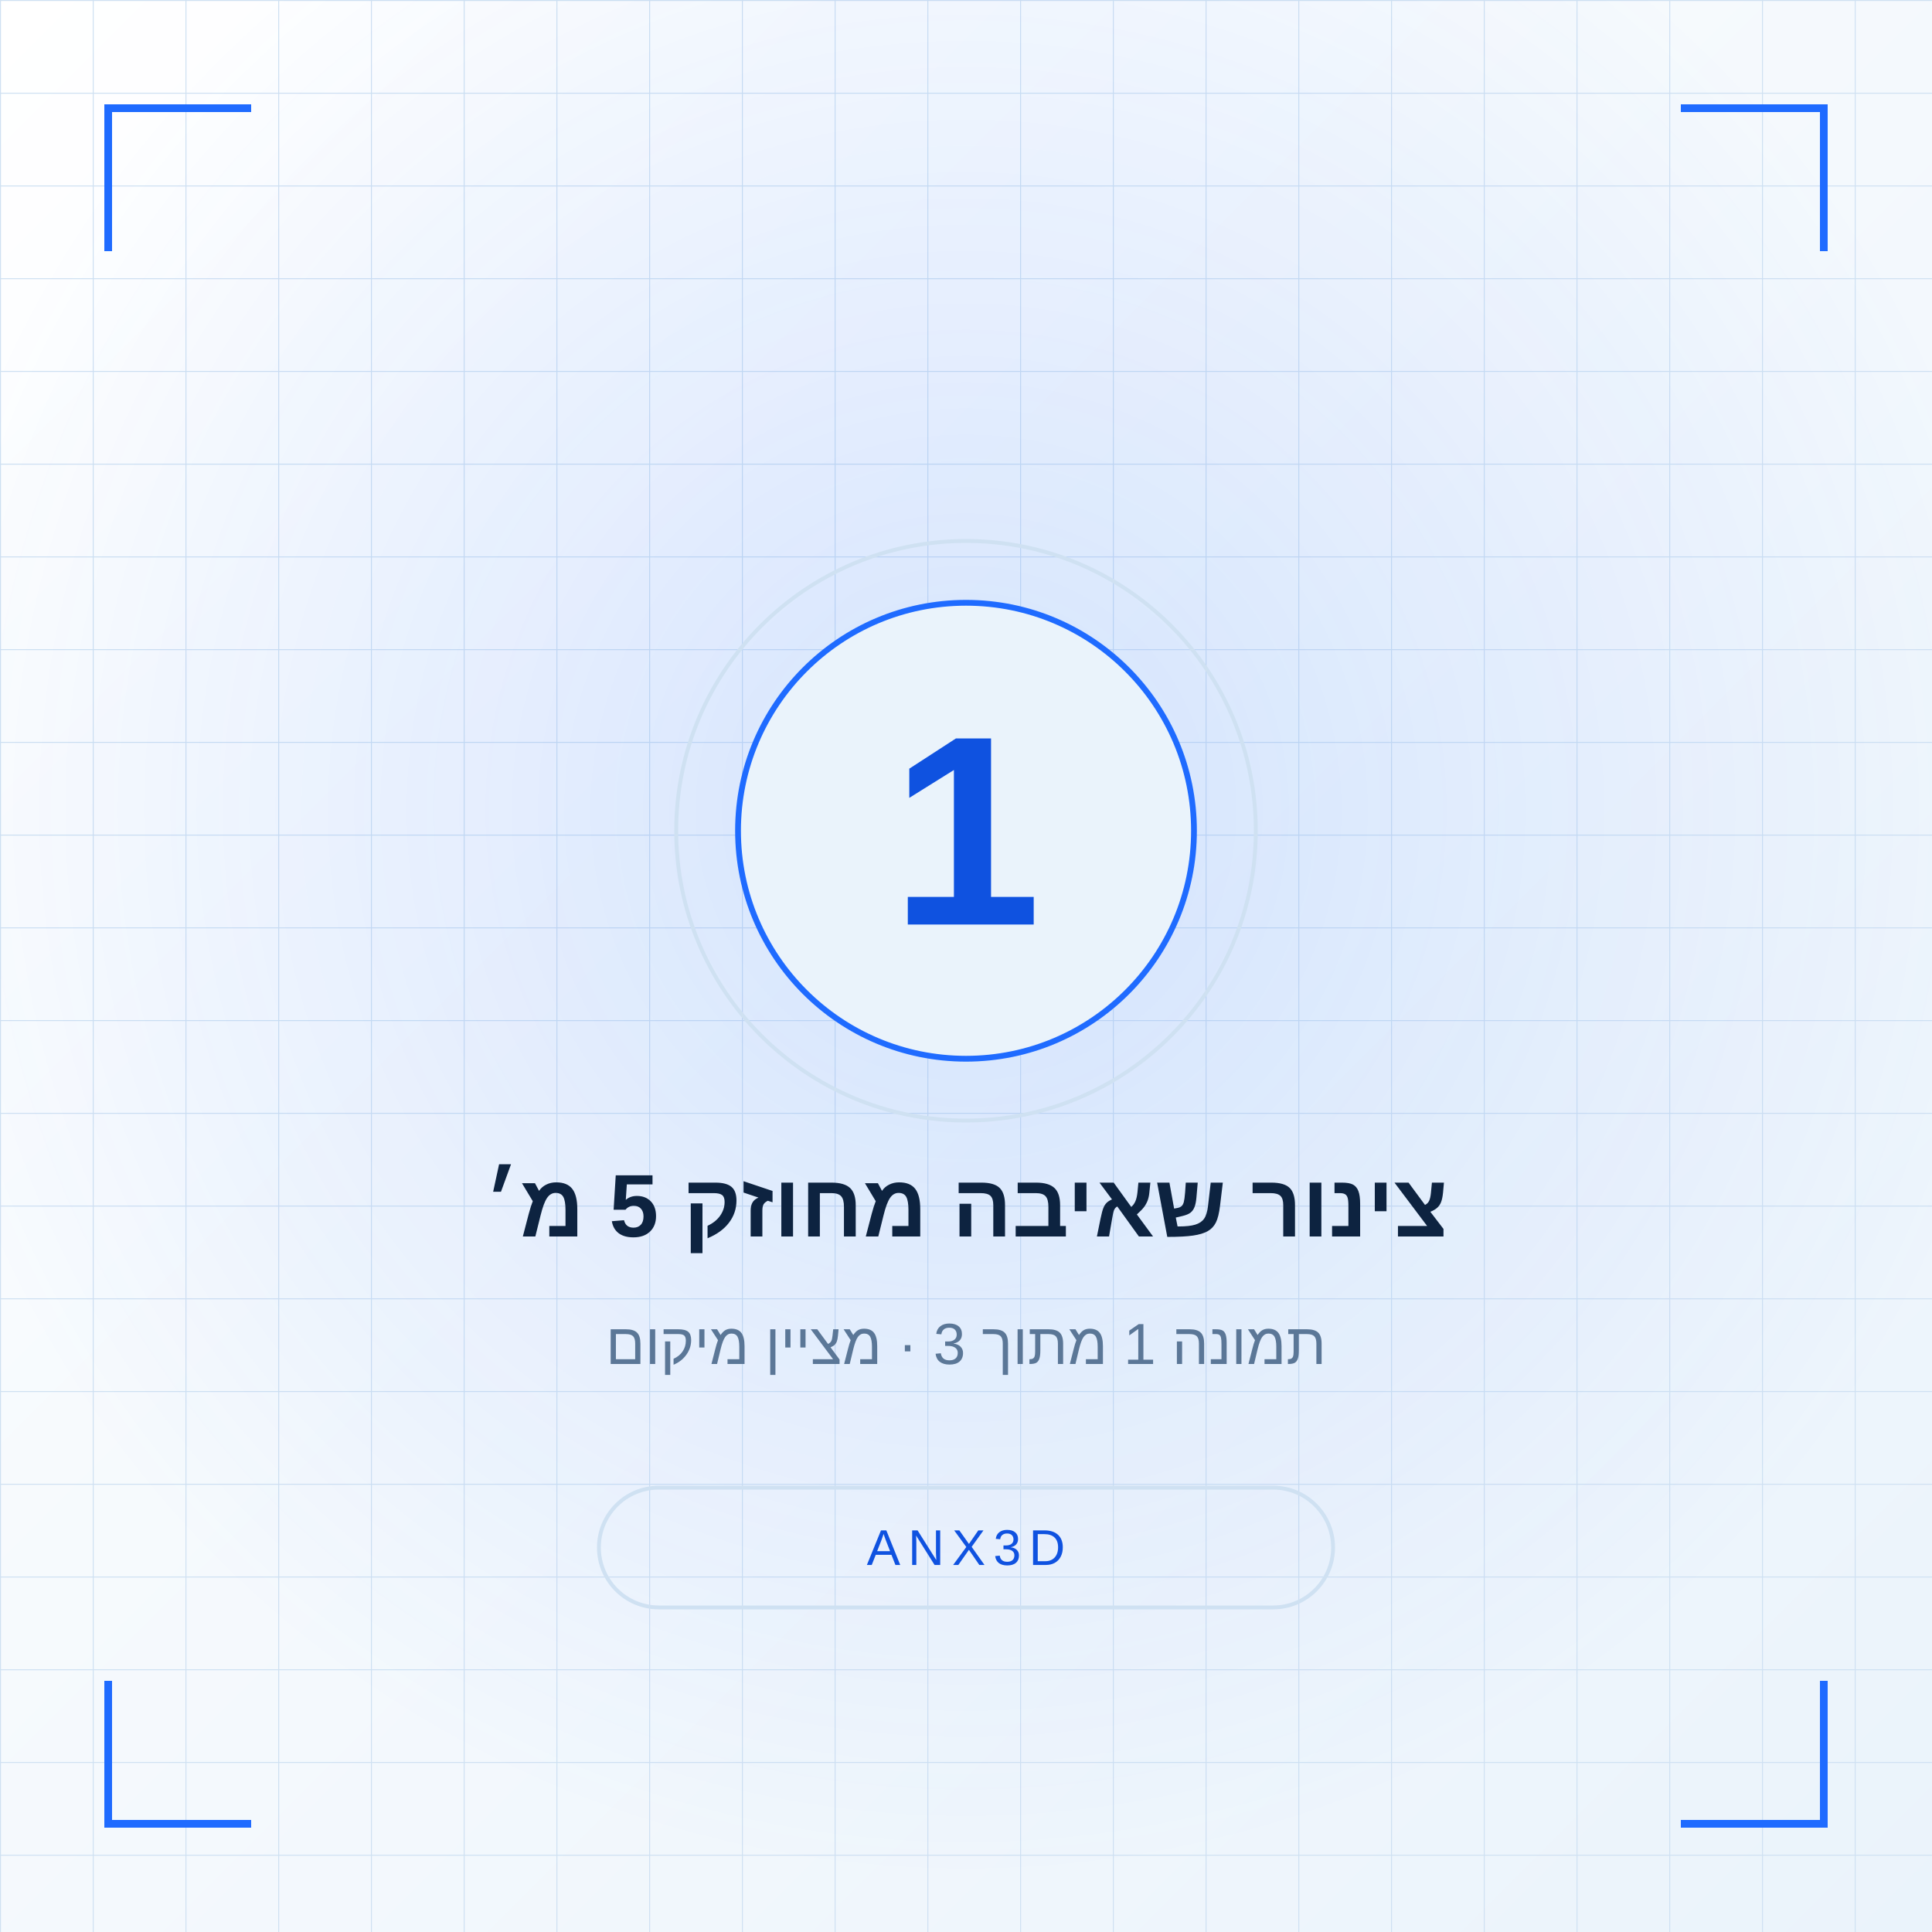
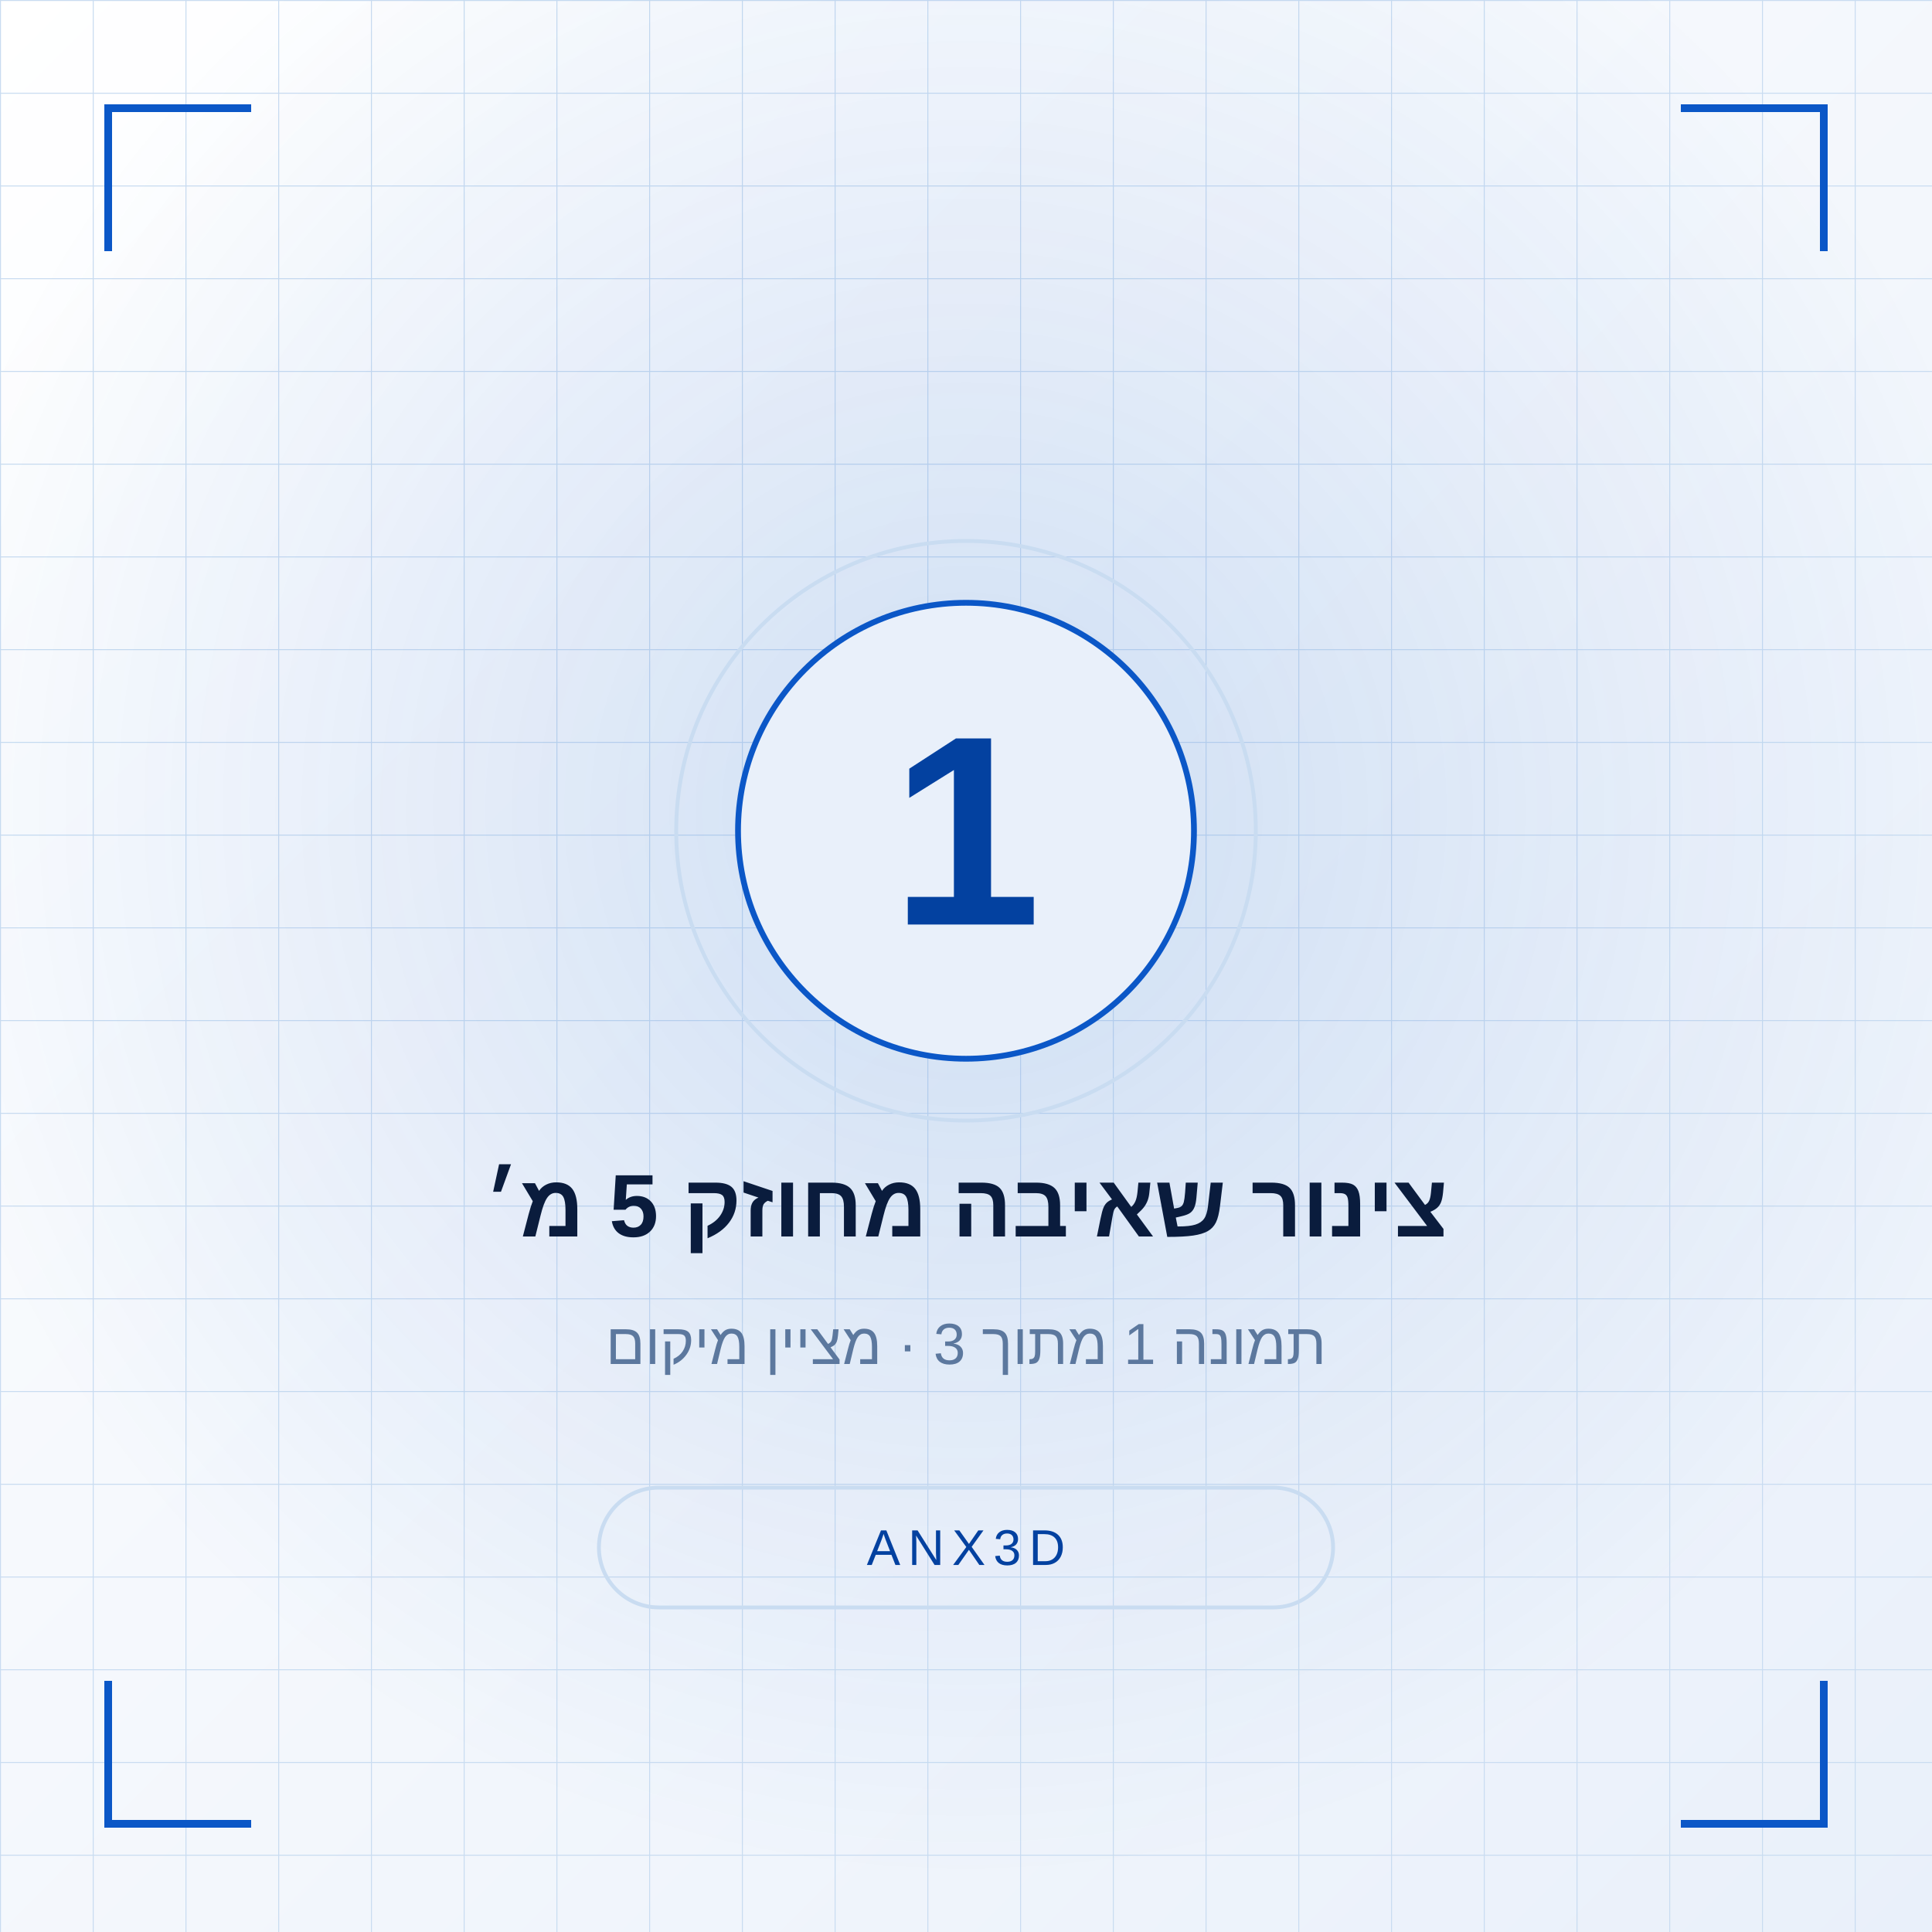
<svg xmlns="http://www.w3.org/2000/svg" width="1000" height="1000" viewBox="0 0 1000 1000" role="img" aria-label="צינור שאיבה מחוזק 5 מ׳ — תמונה 1 מתוך 3 (מציין מיקום)">
  <defs>
    <linearGradient id="bg" x1="0" y1="0" x2="1" y2="1">
      <stop offset="0%" stop-color="#ffffff" />
-       <stop offset="100%" stop-color="#eaf3fb" />
+       <stop offset="100%" stop-color="#e9f0fa" />
    </linearGradient>
    <pattern id="grid" width="48" height="48" patternUnits="userSpaceOnUse">
-       <path d="M48 0H0V48" fill="none" stroke="#cfe1f2" stroke-width="1" />
+       <path d="M48 0H0V48" fill="none" stroke="#c9dcf1" stroke-width="1" />
    </pattern>
    <radialGradient id="glow" cx="50%" cy="42%" r="55%">
-       <stop offset="0%" stop-color="#1f6bff" stop-opacity="0.16" />
-       <stop offset="100%" stop-color="#1f6bff" stop-opacity="0" />
+       <stop offset="0%" stop-color="#0b57c7" stop-opacity="0.16" />
+       <stop offset="100%" stop-color="#0b57c7" stop-opacity="0" />
    </radialGradient>
  </defs>
  <rect width="1000" height="1000" fill="url(#bg)" />
  <rect width="1000" height="1000" fill="url(#grid)" />
  <rect width="1000" height="1000" fill="url(#glow)" />
-   <path d="M56 128V56h72" fill="none" stroke="#1f6bff" stroke-width="4" stroke-linecap="square" />
-   <path d="M872 56h72v72" fill="none" stroke="#1f6bff" stroke-width="4" stroke-linecap="square" />
-   <path d="M944 872v72h-72" fill="none" stroke="#1f6bff" stroke-width="4" stroke-linecap="square" />
-   <path d="M128 944H56v-72" fill="none" stroke="#1f6bff" stroke-width="4" stroke-linecap="square" />
-   <circle cx="500" cy="430" r="150" fill="none" stroke="#cfe1f2" stroke-width="2" />
-   <circle cx="500" cy="430" r="118" fill="#eaf3fb" stroke="#1f6bff" stroke-width="3" />
-   <text x="500" y="430" text-anchor="middle" dominant-baseline="central" font-family="Heebo, Arial, sans-serif" font-size="140" font-weight="700" fill="#0f52e0">1</text>
-   <text x="500" y="640" text-anchor="middle" direction="rtl" font-family="Heebo, Arial, sans-serif" font-size="46" font-weight="700" fill="#0d2340">צינור שאיבה מחוזק 5 מ׳</text>
-   <text x="500" y="706" text-anchor="middle" direction="rtl" font-family="Heebo, Arial, sans-serif" font-size="30" fill="#5b7797">תמונה 1 מתוך 3 · מציין מיקום</text>
-   <rect x="310" y="770" width="380" height="62" rx="31" fill="none" stroke="#cfe1f2" stroke-width="2" />
-   <text x="500" y="801" text-anchor="middle" dominant-baseline="central" font-family="Heebo, Arial, sans-serif" font-size="26" letter-spacing="4" fill="#0f52e0">ANX3D</text>
+   <path d="M56 128V56h72" fill="none" stroke="#0b57c7" stroke-width="4" stroke-linecap="square" />
+   <path d="M872 56h72v72" fill="none" stroke="#0b57c7" stroke-width="4" stroke-linecap="square" />
+   <path d="M944 872v72h-72" fill="none" stroke="#0b57c7" stroke-width="4" stroke-linecap="square" />
+   <path d="M128 944H56v-72" fill="none" stroke="#0b57c7" stroke-width="4" stroke-linecap="square" />
+   <circle cx="500" cy="430" r="150" fill="none" stroke="#c9dcf1" stroke-width="2" />
+   <circle cx="500" cy="430" r="118" fill="#e9f0fa" stroke="#0b57c7" stroke-width="3" />
+   <text x="500" y="430" text-anchor="middle" dominant-baseline="central" font-family="Heebo, Arial, sans-serif" font-size="140" font-weight="700" fill="#0341a0">1</text>
+   <text x="500" y="640" text-anchor="middle" direction="rtl" font-family="Heebo, Arial, sans-serif" font-size="46" font-weight="700" fill="#0a1c3d">צינור שאיבה מחוזק 5 מ׳</text>
+   <text x="500" y="706" text-anchor="middle" direction="rtl" font-family="Heebo, Arial, sans-serif" font-size="30" fill="#5c789e">תמונה 1 מתוך 3 · מציין מיקום</text>
+   <rect x="310" y="770" width="380" height="62" rx="31" fill="none" stroke="#c9dcf1" stroke-width="2" />
+   <text x="500" y="801" text-anchor="middle" dominant-baseline="central" font-family="Heebo, Arial, sans-serif" font-size="26" letter-spacing="4" fill="#0341a0">ANX3D</text>
</svg>
